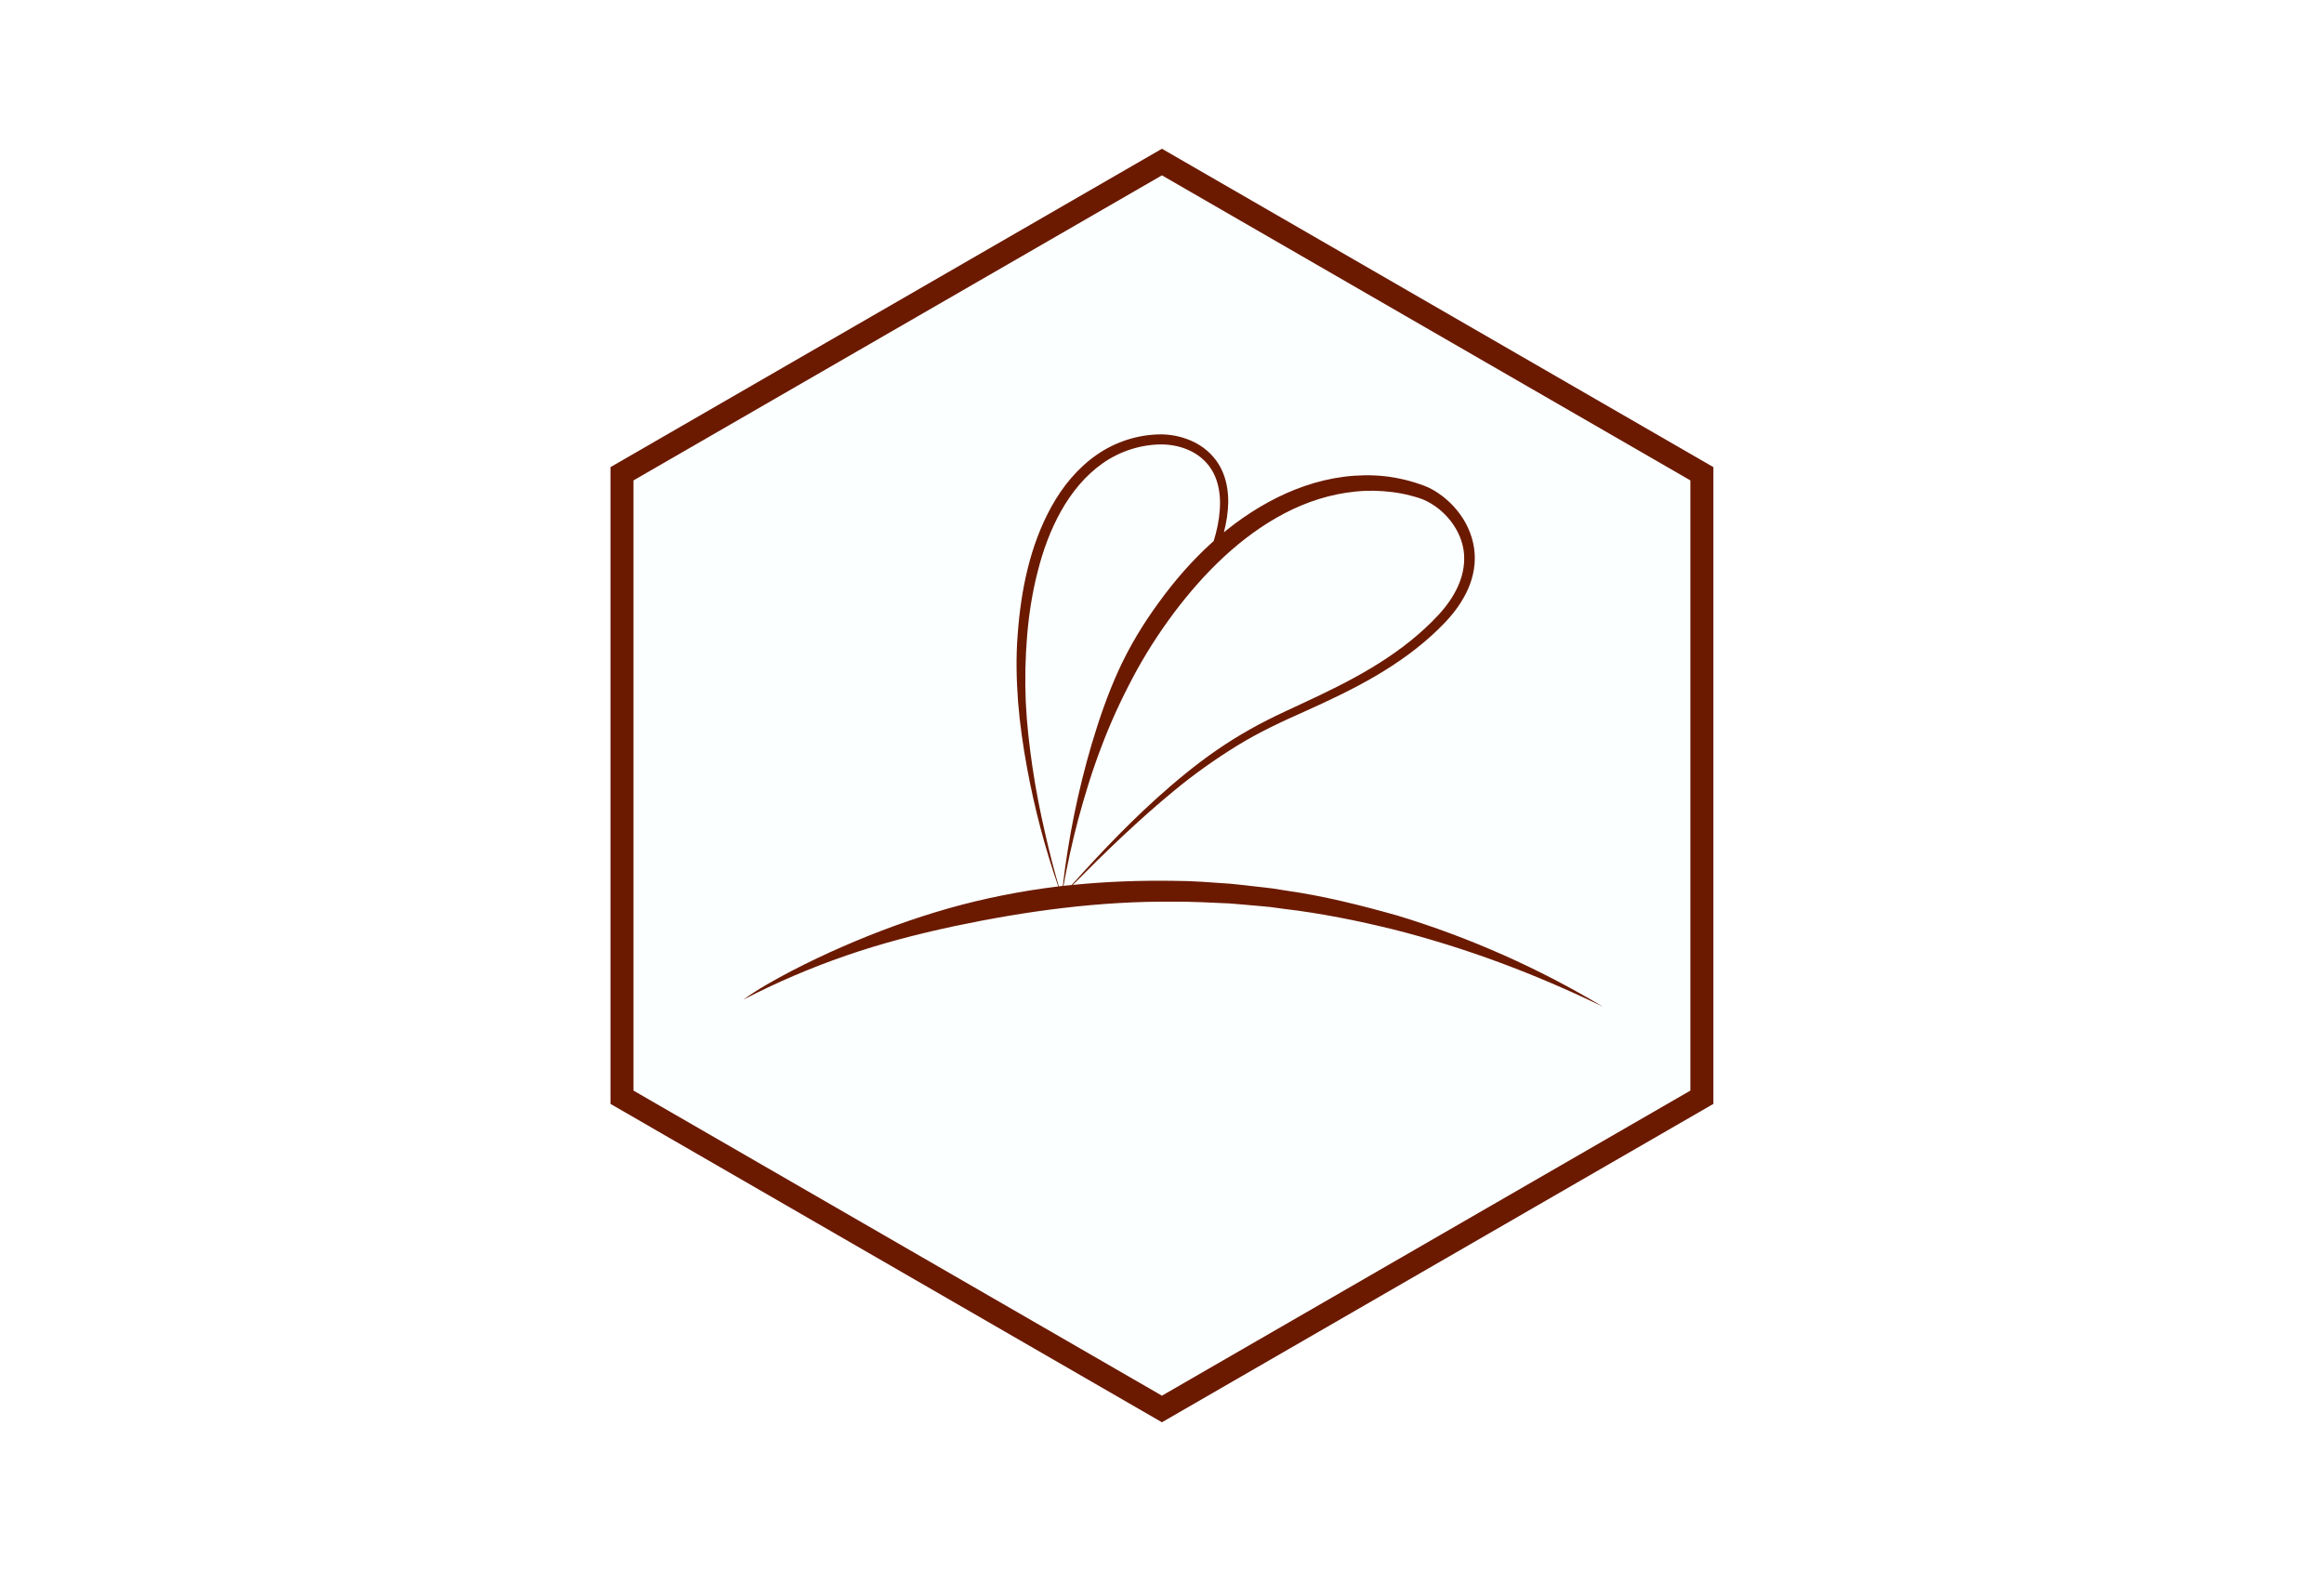
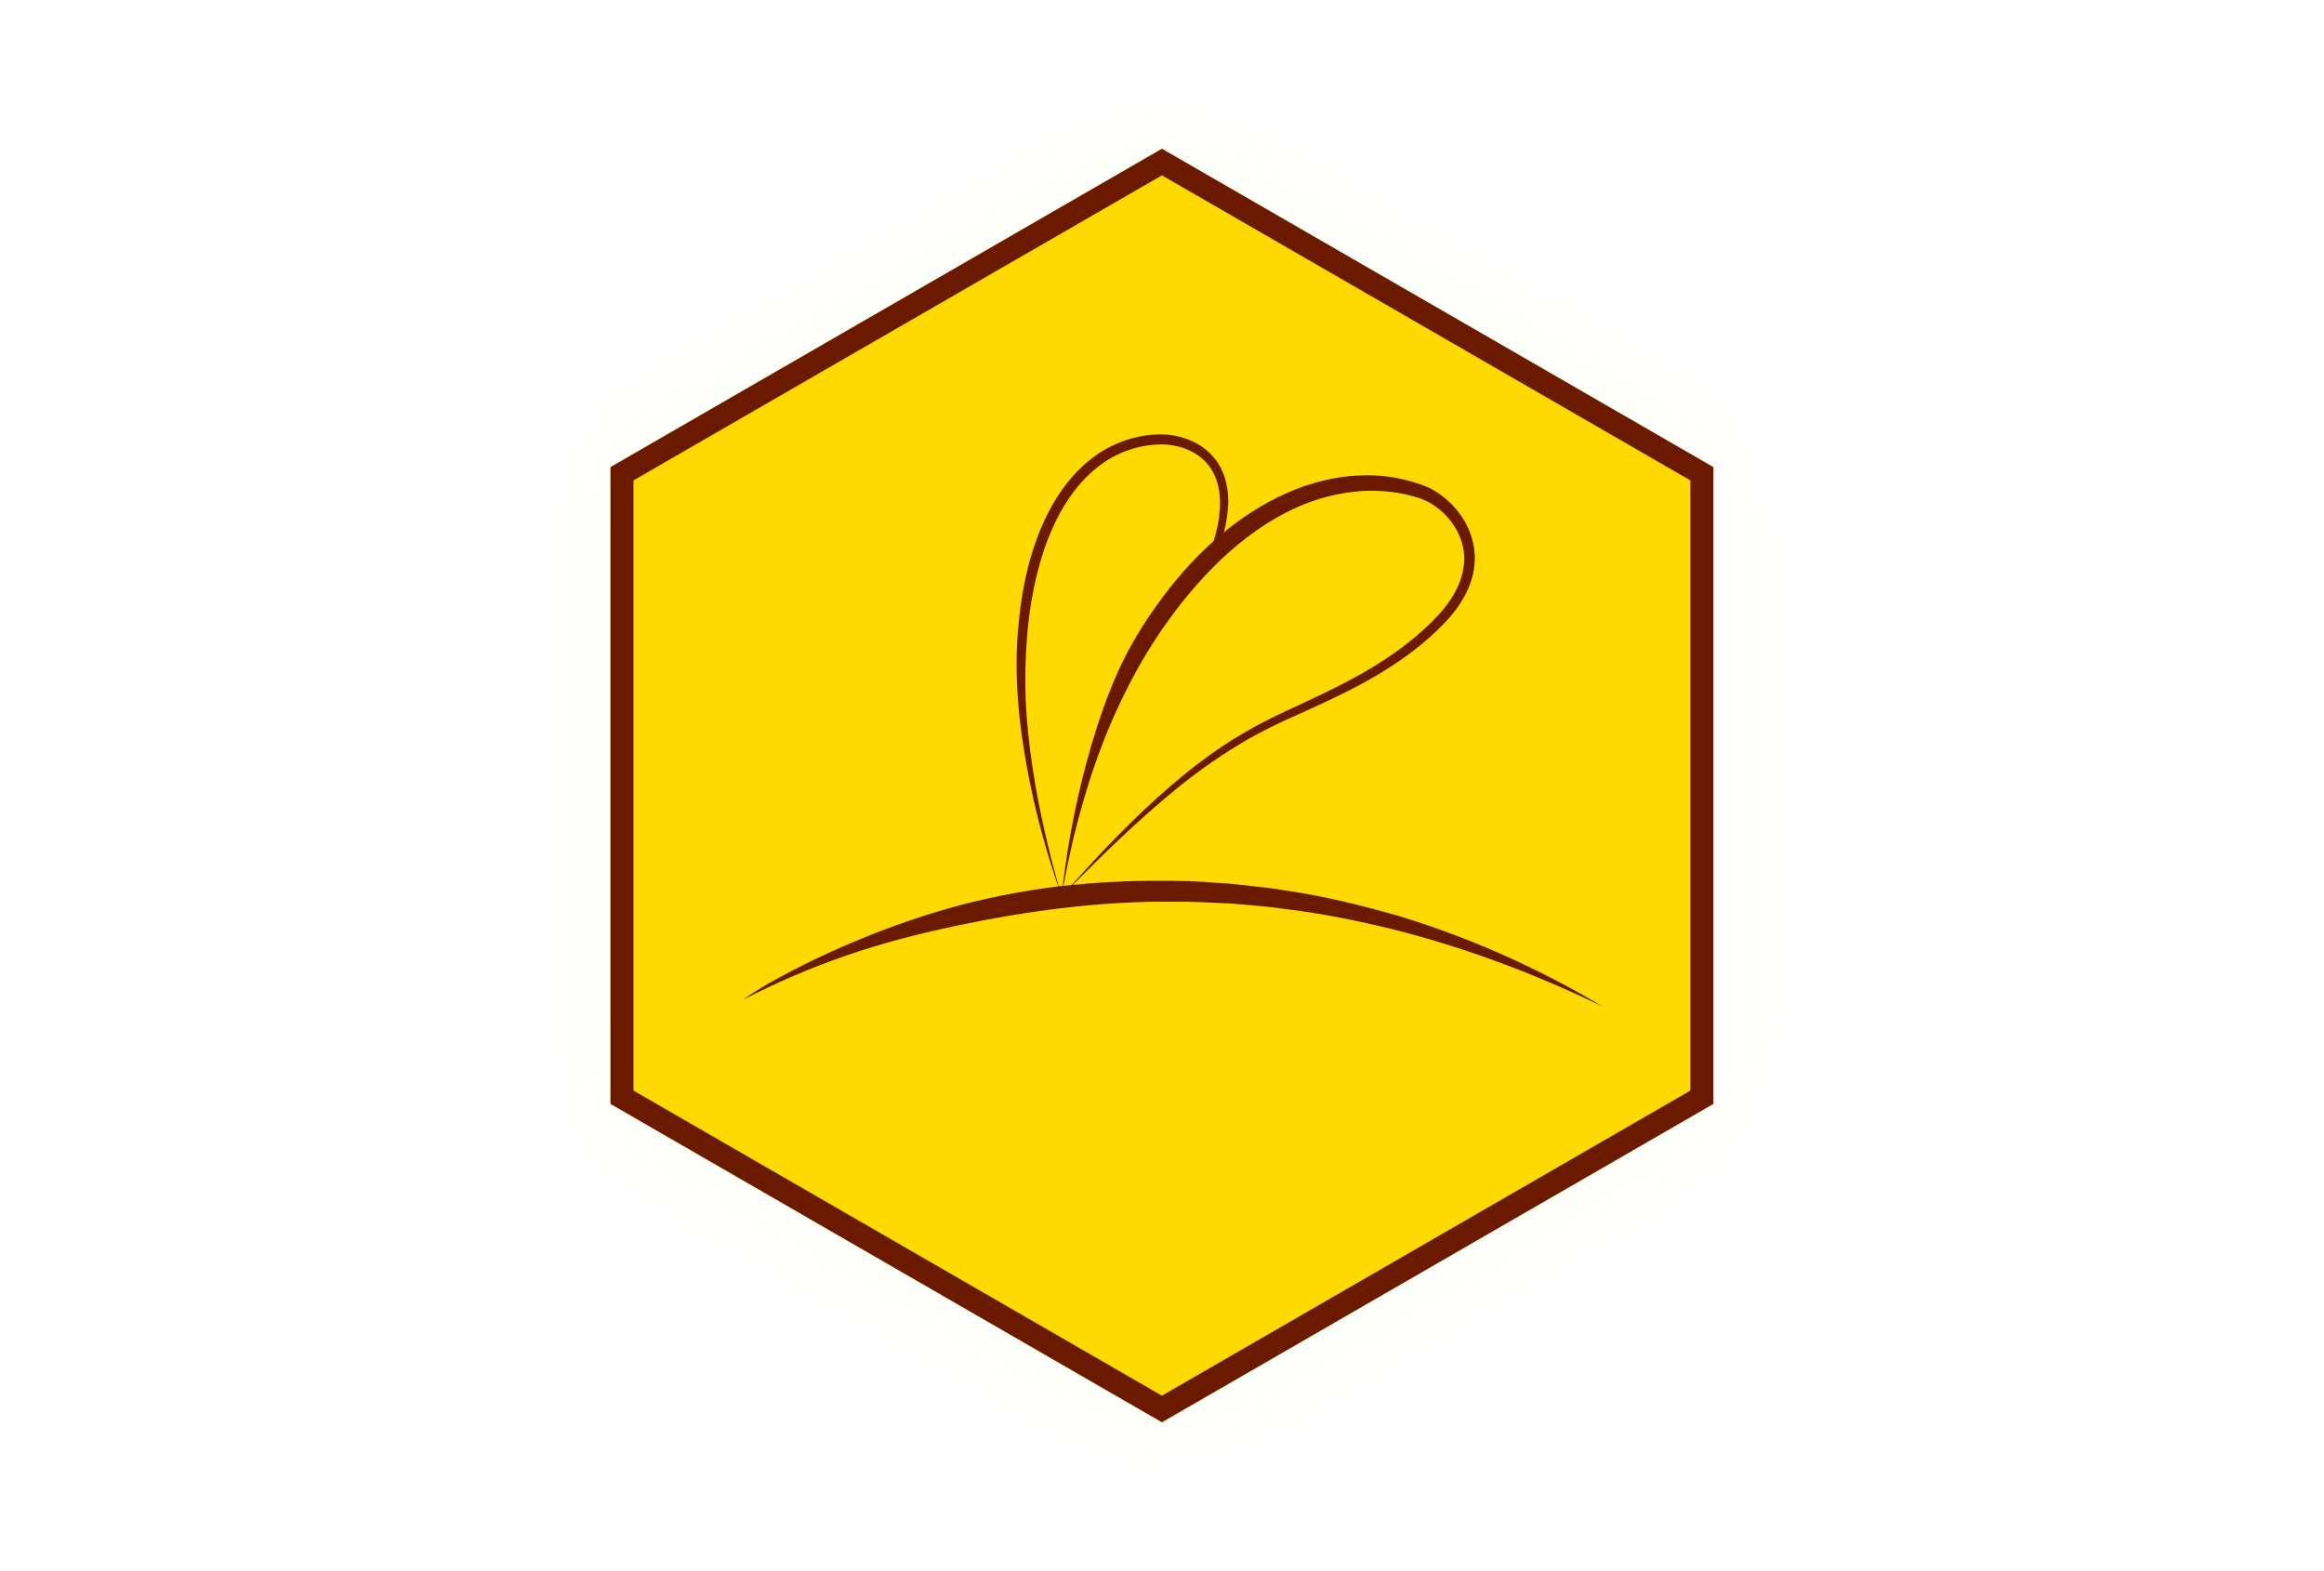
<svg xmlns="http://www.w3.org/2000/svg" version="1.1" id="svg4485" xml:space="preserve" width="250" height="169" viewBox="0 0 250 169">
  <defs id="defs4489">
    <clipPath clipPathUnits="userSpaceOnUse" id="clipPath4501">
      <path d="M 0,240.945 H 240.945 V 0 H 0 Z" id="path4499" />
    </clipPath>
    <clipPath clipPathUnits="userSpaceOnUse" id="clipPath4501-8">
      <path d="M 0,240.945 H 240.945 V 0 H 0 Z" id="path4499-6" />
    </clipPath>
+     <filter style="color-interpolation-filters:sRGB" id="filter4519" x="-0.129" width="1.259" y="-0.112" height="1.224">
+       <feGaussianBlur stdDeviation="2.269" id="feGaussianBlur4521" />
+     </filter>
  </defs>
  <g id="g4493" transform="matrix(1.333333,0,0,-1.333333,0,169)">
    <g id="g4495">
      <g style="display:inline;fill:#fb9300;fill-opacity:1" id="g4737" transform="matrix(2.112095,0,0,2.112095,51.10997,38.75991)">
-         <path style="display:inline;fill:#fbffff;fill-opacity:0.962;fill-rule:nonzero;stroke:none" d="M 20.186,-12.67 -0.879,-0.508 V 23.816 L 20.186,35.978 41.251,23.816 V -0.508 Z" id="path4735" clip-path="none" />
+         <path style="display:inline;fill:#fefff6;fill-opacity:1;fill-rule:nonzero;stroke:none;filter:url(#filter4519)" d="M 20.186,-12.67 -0.879,-0.508 V 23.816 L 20.186,35.978 41.251,23.816 V -0.508 Z" id="path4735" clip-path="none" />
+         <path clip-path="none" id="path4517" d="M 20.186,-12.67 -0.879,-0.508 V 23.816 L 20.186,35.978 41.251,23.816 V -0.508 Z" style="display:inline;fill:#feda00;fill-opacity:1;fill-rule:nonzero;stroke:none" />
      </g>
      <g transform="matrix(2.112095,0,0,2.112095,86.96511,60.54511)" id="g4819-4" style="display:inline;fill:#6b1a00;fill-opacity:1">
        <path id="path4821-7" style="fill:#6b1a00;fill-opacity:1;fill-rule:nonzero;stroke:none" d="m 0,0 c 0.255,0.951 0.542,1.893 0.894,2.809 0.344,0.919 0.755,1.808 1.21,2.665 0.453,0.859 0.975,1.669 1.554,2.448 1.16,1.542 2.554,2.935 4.246,3.821 0.843,0.44 1.76,0.733 2.698,0.825 0.469,0.049 0.942,0.04 1.409,-0.02 0.234,-0.029 0.466,-0.074 0.694,-0.133 0.115,-0.026 0.226,-0.066 0.34,-0.098 0.104,-0.036 0.204,-0.074 0.304,-0.128 0.796,-0.412 1.415,-1.27 1.407,-2.182 0,-0.453 -0.136,-0.906 -0.367,-1.313 C 14.163,8.283 13.852,7.918 13.506,7.581 12.82,6.896 12.026,6.321 11.19,5.819 10.352,5.317 9.467,4.89 8.573,4.475 8.126,4.267 7.676,4.062 7.231,3.836 6.786,3.614 6.354,3.364 5.931,3.104 5.085,2.578 4.295,1.969 3.544,1.323 2.186,0.157 0.952,-1.136 -0.239,-2.462 -0.343,-2.473 -0.446,-2.481 -0.55,-2.493 -0.4,-1.654 -0.217,-0.822 0,0 m 12.199,-3.627 c -1.386,0.391 -2.789,0.743 -4.22,0.948 l -0.536,0.085 c -0.178,0.025 -0.358,0.042 -0.538,0.063 -0.359,0.039 -0.718,0.086 -1.077,0.118 -0.721,0.051 -1.443,0.111 -2.166,0.111 -1.287,0.019 -2.577,-0.027 -3.858,-0.156 1.247,1.258 2.52,2.49 3.884,3.61 0.758,0.626 1.56,1.195 2.393,1.708 0.834,0.515 1.72,0.926 2.624,1.327 0.9,0.406 1.801,0.829 2.662,1.333 0.859,0.505 1.683,1.089 2.403,1.792 0.362,0.348 0.705,0.738 0.959,1.191 0.261,0.447 0.428,0.968 0.432,1.503 0.005,0.536 -0.16,1.067 -0.441,1.516 -0.284,0.449 -0.67,0.827 -1.136,1.1 -0.115,0.068 -0.243,0.126 -0.37,0.175 -0.122,0.041 -0.242,0.089 -0.366,0.123 -0.247,0.076 -0.498,0.136 -0.753,0.18 -0.509,0.093 -1.029,0.108 -1.543,0.073 C 9.521,13.1 8.519,12.791 7.604,12.336 5.768,11.418 4.27,9.963 3.095,8.338 2.502,7.53 1.973,6.66 1.557,5.745 1.139,4.831 0.815,3.884 0.53,2.932 0.006,1.152 -0.364,-0.664 -0.576,-2.495 c -0.031,-0.004 -0.064,-0.006 -0.095,-0.01 -0.02,-0.002 -0.04,-0.006 -0.06,-0.008 -0.198,0.685 -0.375,1.376 -0.531,2.071 -0.189,0.821 -0.35,1.648 -0.473,2.48 -0.123,0.832 -0.218,1.668 -0.257,2.505 -0.035,0.837 -0.018,1.672 0.051,2.505 0.069,0.833 0.197,1.66 0.405,2.464 0.201,0.805 0.488,1.588 0.889,2.305 0.4,0.714 0.927,1.361 1.587,1.827 0.659,0.464 1.459,0.724 2.26,0.725 0.393,-0.004 0.79,-0.09 1.138,-0.266 0.347,-0.177 0.639,-0.45 0.823,-0.792 0.186,-0.342 0.262,-0.742 0.269,-1.144 0,-0.404 -0.059,-0.813 -0.164,-1.212 -0.024,-0.094 -0.055,-0.186 -0.081,-0.279 0.128,0.114 0.259,0.226 0.392,0.335 0.097,0.375 0.159,0.762 0.166,1.156 10e-4,0.439 -0.073,0.895 -0.284,1.302 -0.208,0.407 -0.553,0.742 -0.954,0.955 -0.402,0.211 -0.849,0.321 -1.3,0.329 C 2.316,14.757 1.438,14.474 0.714,13.969 -0.011,13.464 -0.577,12.77 -0.999,12.014 -1.845,10.492 -2.18,8.769 -2.303,7.077 -2.369,6.228 -2.348,5.371 -2.285,4.524 c 0.068,-0.848 0.192,-1.688 0.344,-2.521 0.282,-1.536 0.683,-3.046 1.19,-4.519 -1.41,-0.172 -2.808,-0.447 -4.173,-0.832 -1.39,-0.395 -2.748,-0.892 -4.066,-1.468 -0.66,-0.287 -1.309,-0.597 -1.946,-0.927 -0.634,-0.335 -1.266,-0.679 -1.848,-1.099 1.27,0.658 2.582,1.22 3.927,1.684 1.345,0.466 2.722,0.821 4.105,1.118 2.766,0.585 5.577,0.968 8.405,0.942 0.706,0.004 1.411,-0.034 2.118,-0.066 0.352,-0.024 0.704,-0.061 1.056,-0.09 0.176,-0.017 0.352,-0.029 0.528,-0.049 L 7.88,-3.374 c 1.406,-0.166 2.796,-0.447 4.174,-0.785 2.75,-0.696 5.429,-1.7 8.003,-2.952 -2.454,1.471 -5.099,2.649 -7.858,3.484" />
      </g>
-       <g transform="matrix(2.112095,0,0,2.112095,51.10997,38.75991)" id="g4823-8" style="display:inline;fill:#6b1a00;fill-opacity:1">
+       <g transform="matrix(2.112095,0,0,2.112095,51.10997,38.75991)" id="g4823-8" style="display:inline;opacity:1;fill:#6b1a00;fill-opacity:1">
        <path id="path4825-2" style="display:inline;fill:#6b1a00;fill-opacity:1;fill-rule:nonzero;stroke:none" d="M 0,0 20.186,-11.654 40.372,0 V 23.309 L 20.186,34.962 0,23.309 Z M 20.186,-12.67 -0.879,-0.508 V 23.816 L 20.186,35.978 41.251,23.816 V -0.508 Z" />
      </g>
    </g>
  </g>
</svg>
